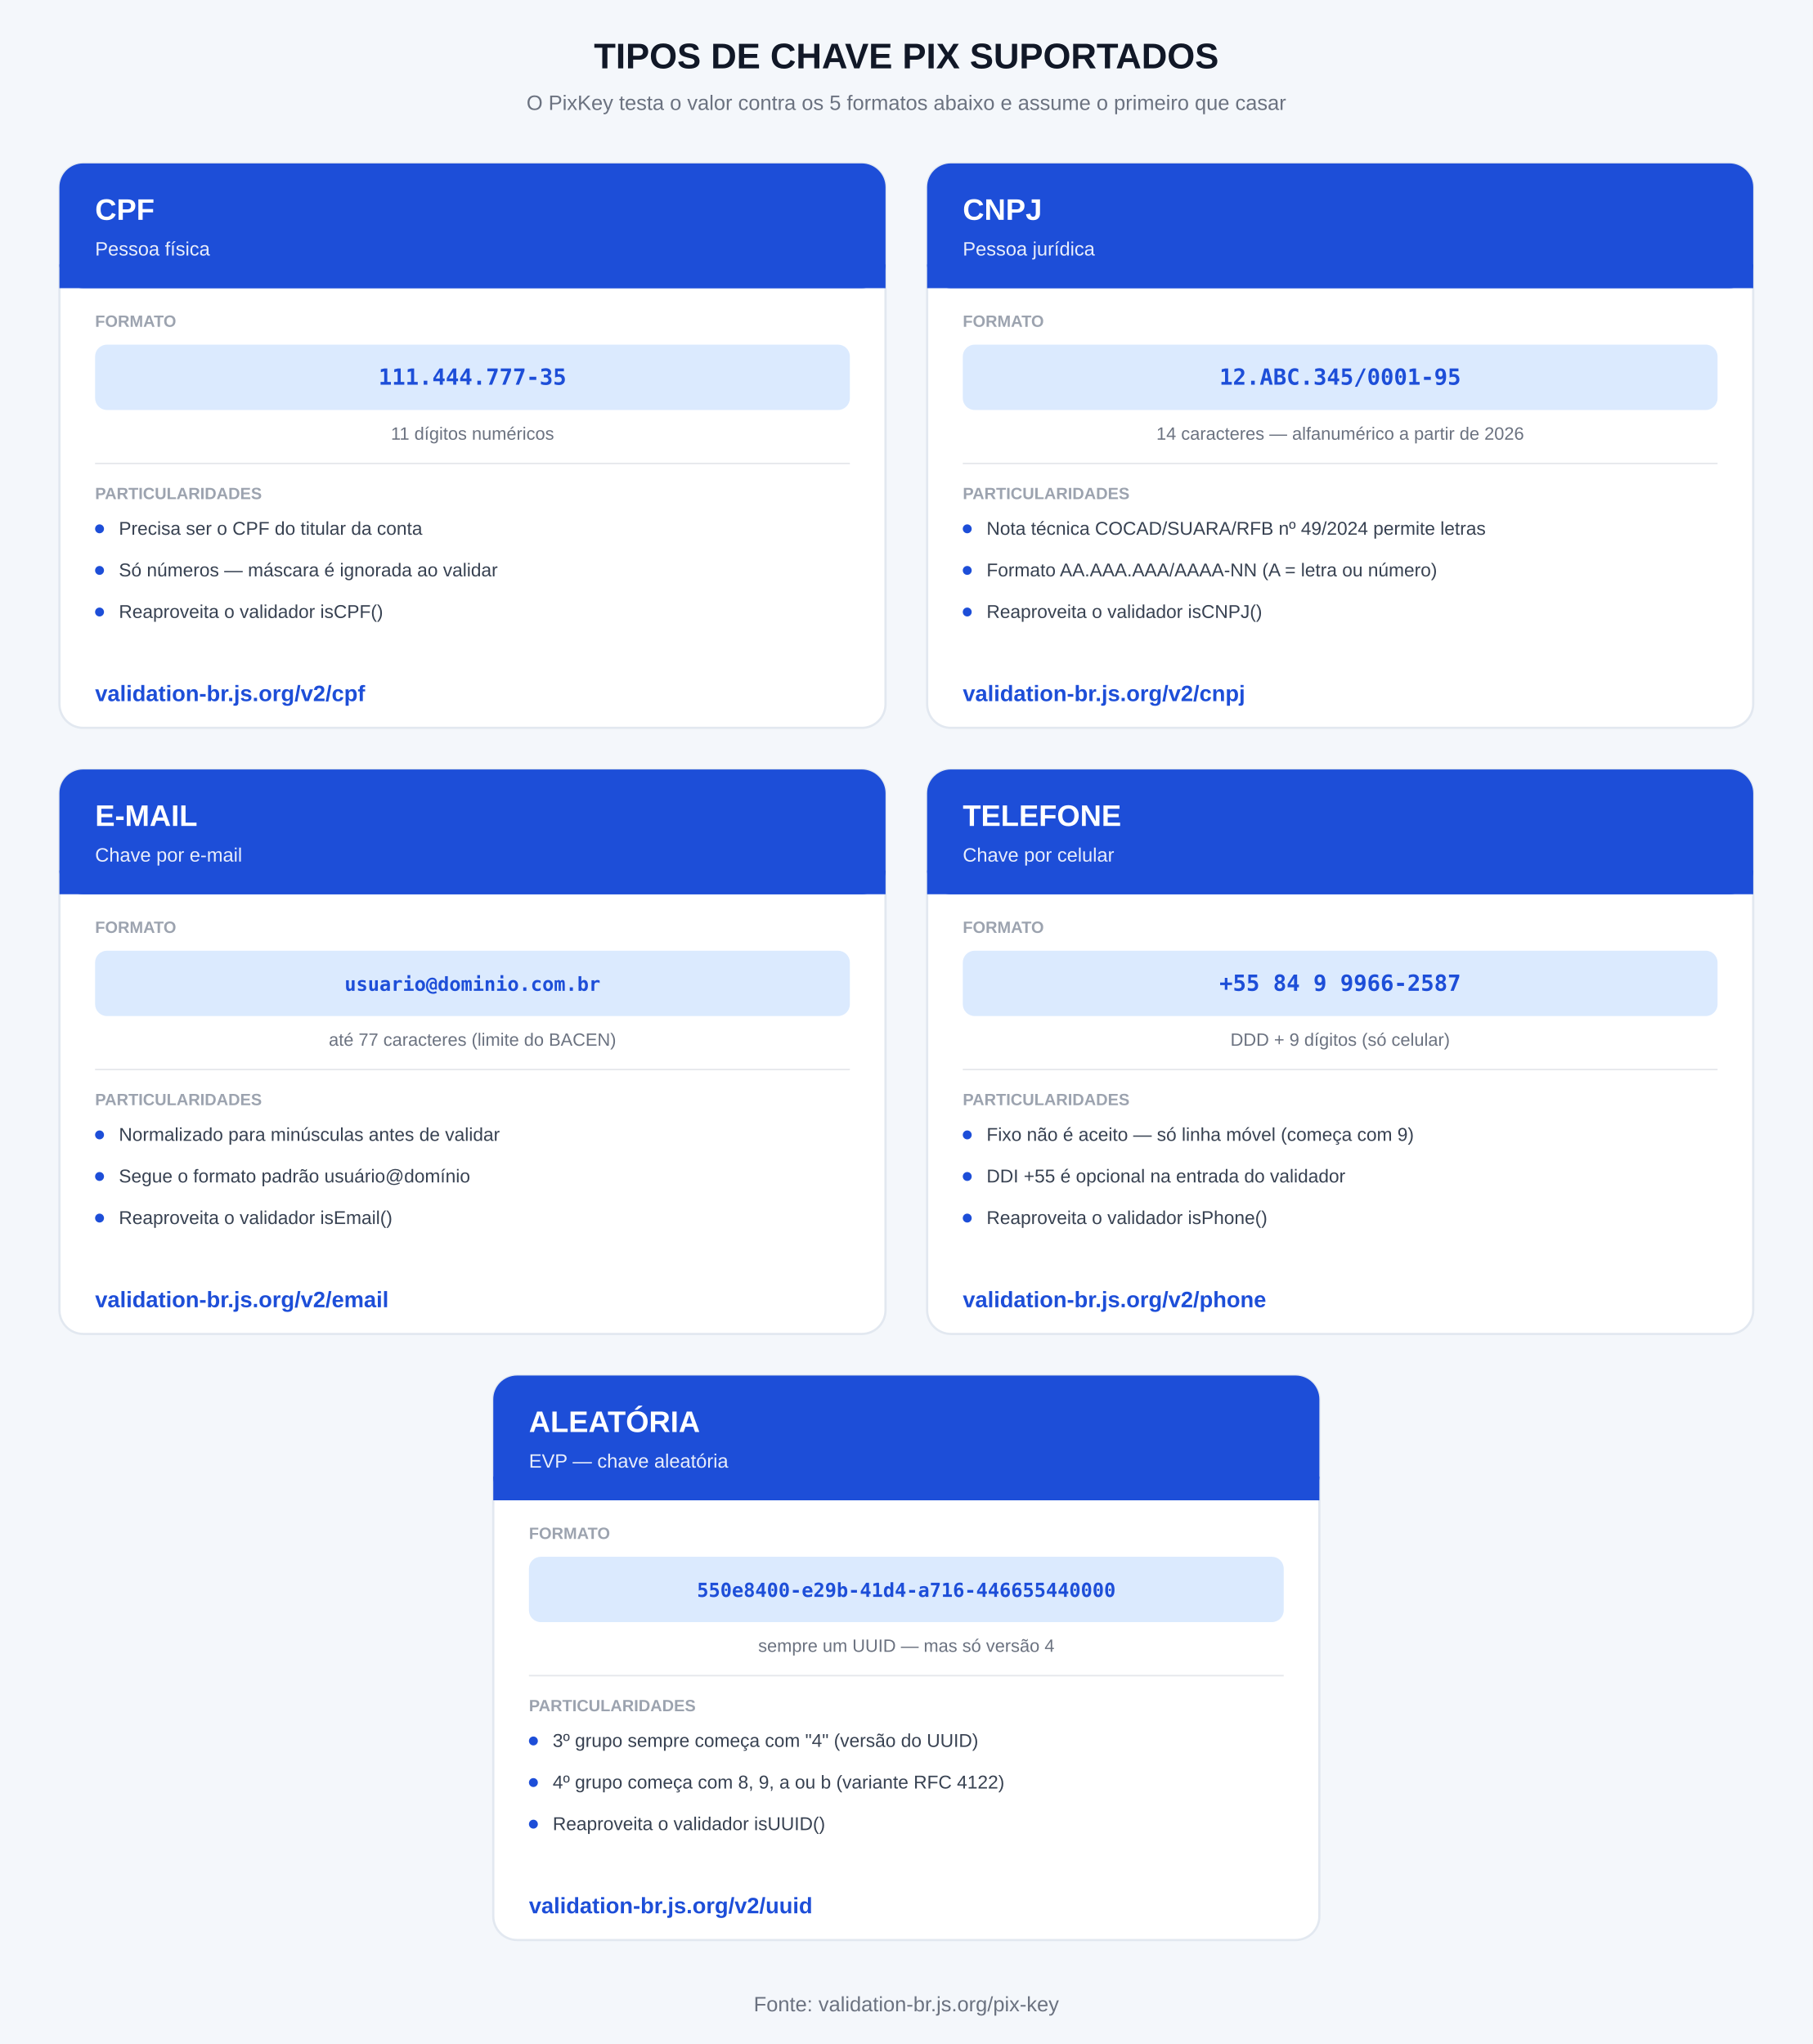
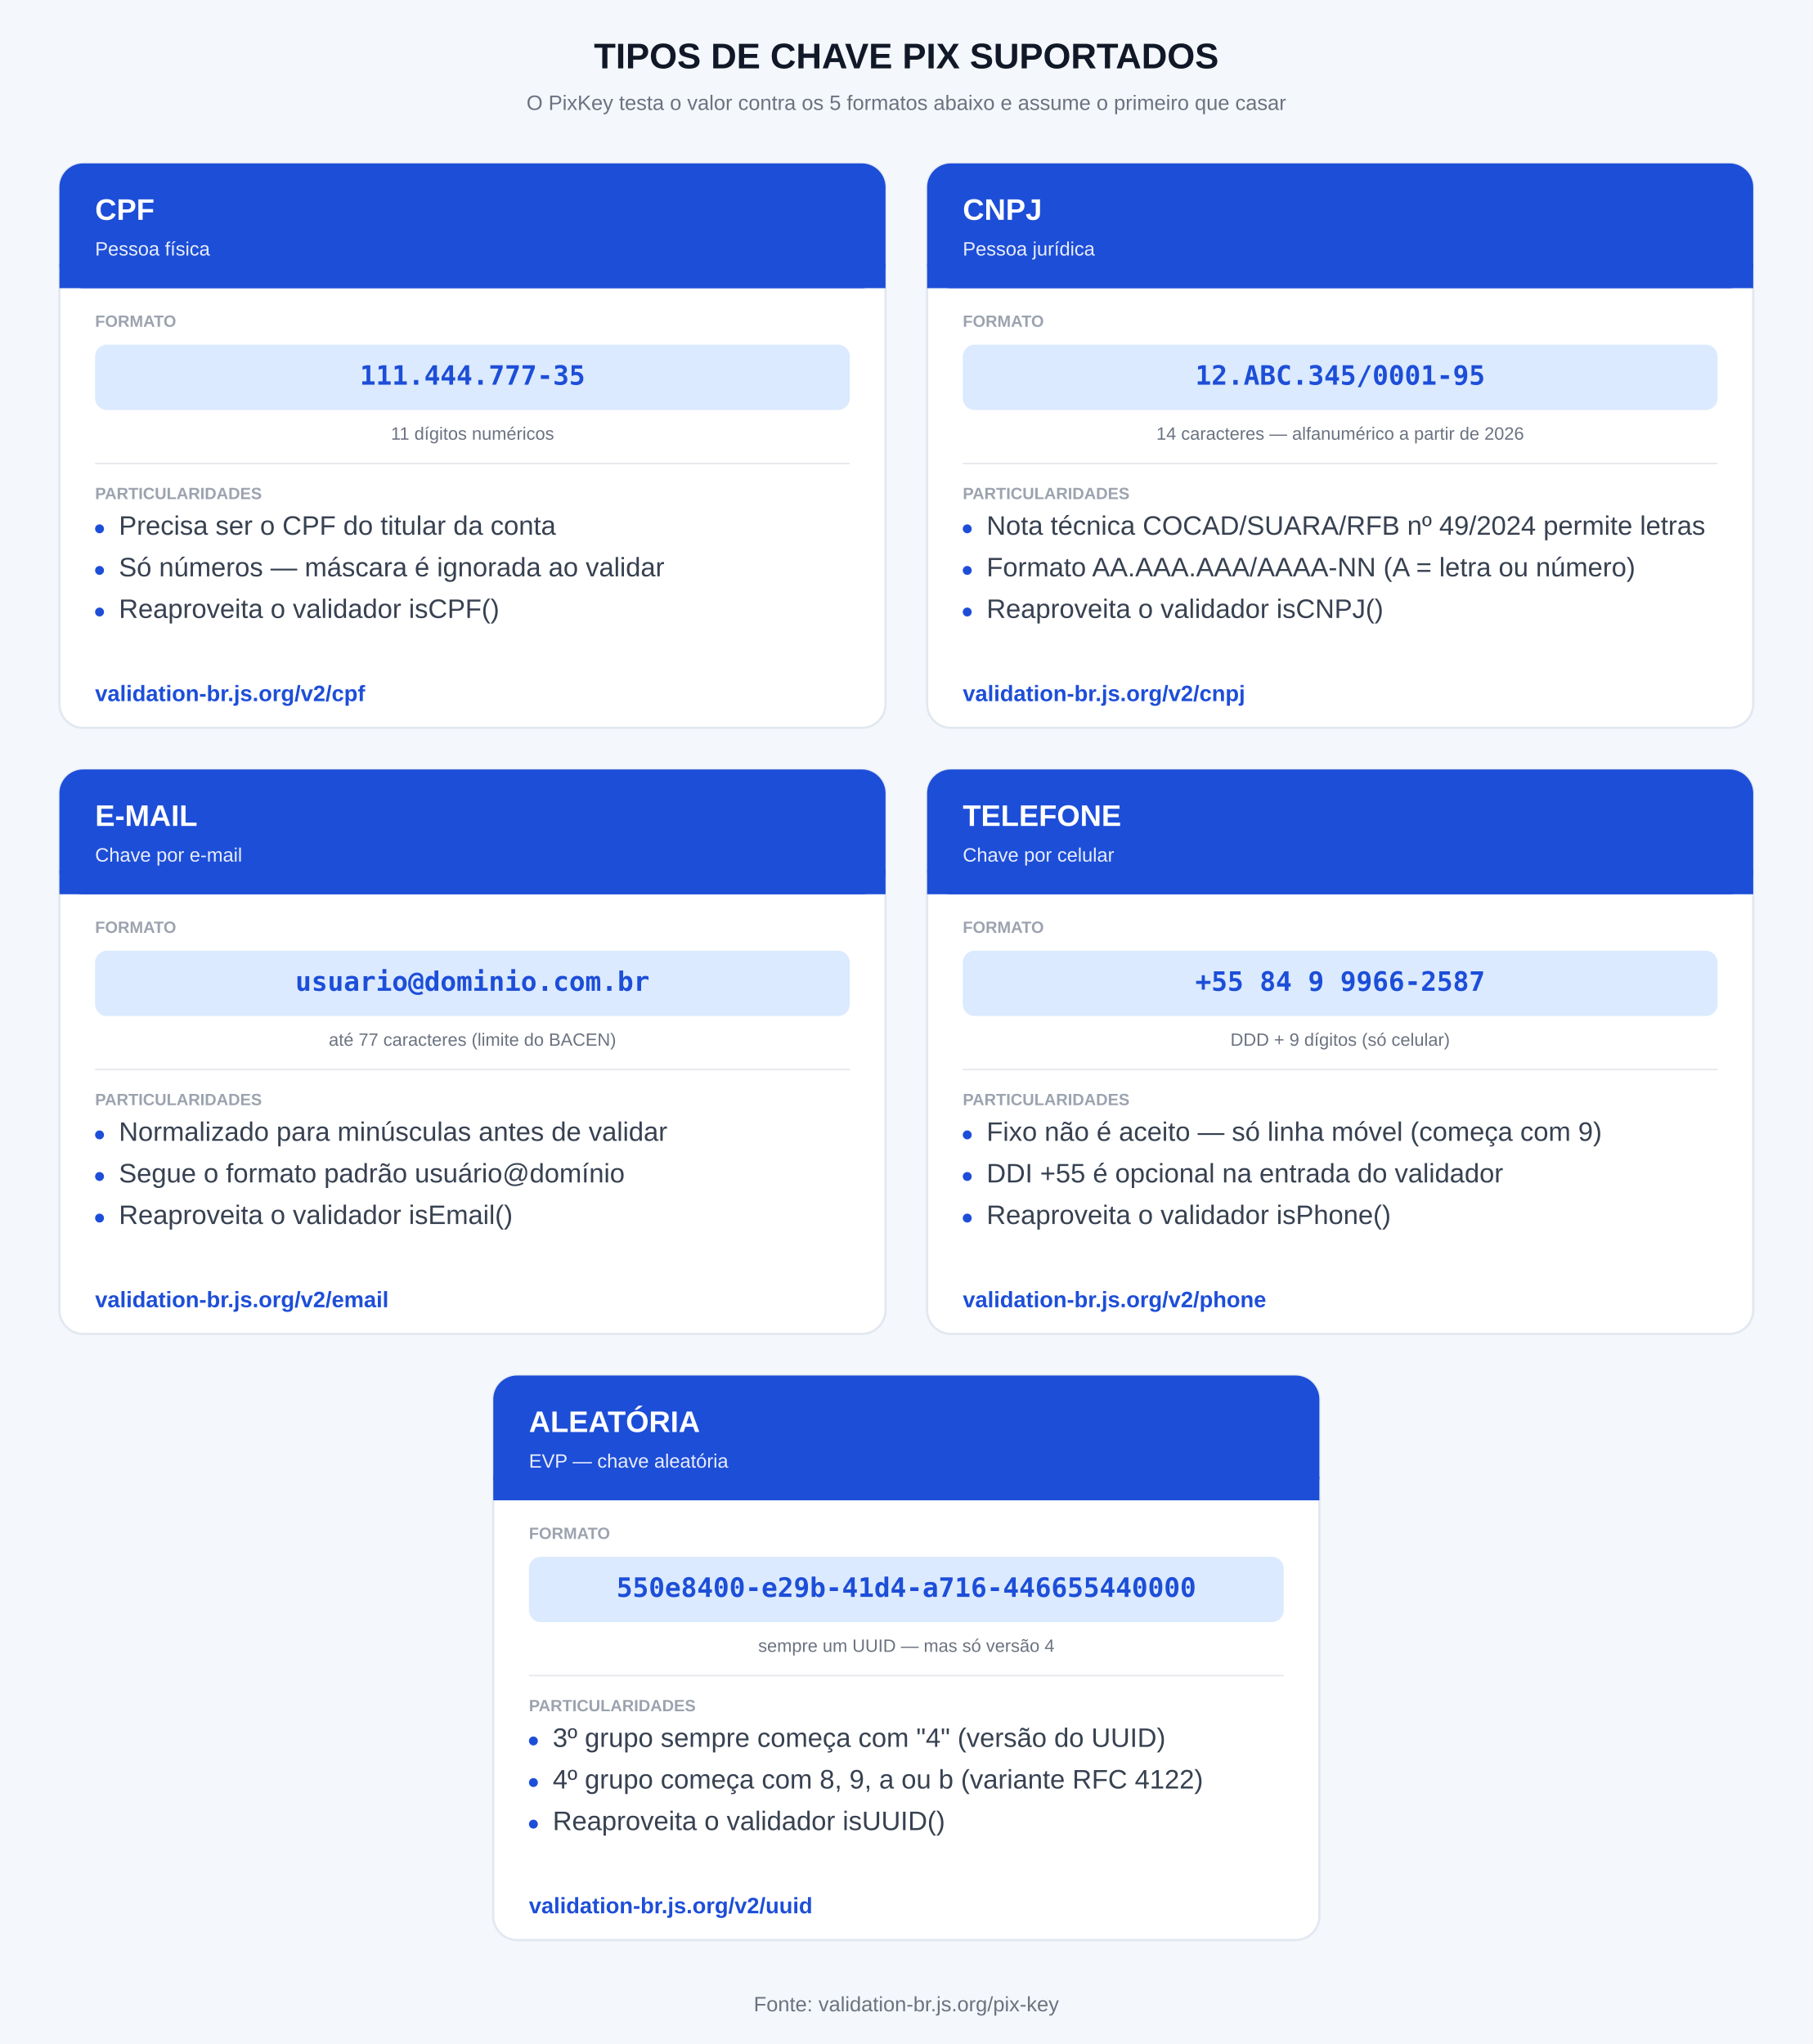
<svg xmlns="http://www.w3.org/2000/svg" viewBox="0 0 1220 1376" width="1220" height="1376" font-family="'Segoe UI', Arial, sans-serif">
  <rect x="0" y="0" width="1220" height="1376" fill="#F4F7FB" />
  <text x="610.0" y="46" text-anchor="middle" font-size="24" font-weight="800" fill="#111827">TIPOS DE CHAVE PIX SUPORTADOS</text>
  <text x="610.0" y="74" text-anchor="middle" font-size="14" fill="#6B7280">O PixKey testa o valor contra os 5 formatos abaixo e assume o primeiro que casar</text>
  <rect x="40.0" y="110.0" width="556.0" height="380" rx="16" fill="#FFFFFF" stroke="#E2E8F0" stroke-width="1.5" />
  <rect x="40.0" y="110.0" width="556.0" height="84" rx="16" fill="#1D4ED8" />
  <rect x="40.0" y="178.0" width="556.0" height="16" fill="#1D4ED8" />
  <text x="64.0" y="148.0" font-size="20" font-weight="800" fill="#FFFFFF">CPF</text>
  <text x="64.0" y="172.0" font-size="13" fill="#FFFFFF" opacity="0.9">Pessoa física</text>
  <text x="64.0" y="220.0" font-size="11" font-weight="700" fill="#9CA3AF">FORMATO</text>
  <rect x="64.0" y="232.0" width="508.0" height="44" rx="8" fill="#DBEAFE" />
-   <text x="318.0" y="259.0" text-anchor="middle" font-family="Consolas, monospace" font-size="15" font-weight="700" fill="#1D4ED8">111.444.777-35</text>
+   <text x="318.0" y="259.0" text-anchor="middle" font-family="Consolas, monospace" font-size="18" font-weight="700" fill="#1D4ED8">111.444.777-35</text>
  <text x="318.0" y="296.0" text-anchor="middle" font-size="12" fill="#6B7280">11 dígitos numéricos</text>
  <line x1="64.0" y1="312.0" x2="572.0" y2="312.0" stroke="#E5E7EB" />
  <text x="64.0" y="336.0" font-size="11" font-weight="700" fill="#9CA3AF">PARTICULARIDADES</text>
  <circle cx="67.0" cy="356.0" r="3" fill="#1D4ED8" />
-   <text x="80.0" y="360.0" font-size="12.5" fill="#374151">Precisa ser o CPF do titular da conta</text>
+   <text x="80.0" y="360.0" font-size="18" fill="#374151">Precisa ser o CPF do titular da conta</text>
  <circle cx="67.0" cy="384.0" r="3" fill="#1D4ED8" />
-   <text x="80.0" y="388.0" font-size="12.5" fill="#374151">Só números — máscara é ignorada ao validar</text>
+   <text x="80.0" y="388.0" font-size="18" fill="#374151">Só números — máscara é ignorada ao validar</text>
  <circle cx="67.0" cy="412.0" r="3" fill="#1D4ED8" />
-   <text x="80.0" y="416.0" font-size="12.5" fill="#374151">Reaproveita o validador isCPF()</text>
+   <text x="80.0" y="416.0" font-size="18" fill="#374151">Reaproveita o validador isCPF()</text>
  <text x="64.0" y="472.0" font-size="15" fill="#1D4ED8" font-weight="700">validation-br.js.org/v2/cpf</text>
  <rect x="624.0" y="110.0" width="556.0" height="380" rx="16" fill="#FFFFFF" stroke="#E2E8F0" stroke-width="1.5" />
  <rect x="624.0" y="110.0" width="556.0" height="84" rx="16" fill="#1D4ED8" />
  <rect x="624.0" y="178.0" width="556.0" height="16" fill="#1D4ED8" />
  <text x="648.0" y="148.0" font-size="20" font-weight="800" fill="#FFFFFF">CNPJ</text>
  <text x="648.0" y="172.0" font-size="13" fill="#FFFFFF" opacity="0.9">Pessoa jurídica</text>
  <text x="648.0" y="220.0" font-size="11" font-weight="700" fill="#9CA3AF">FORMATO</text>
  <rect x="648.0" y="232.0" width="508.0" height="44" rx="8" fill="#DBEAFE" />
-   <text x="902.0" y="259.0" text-anchor="middle" font-family="Consolas, monospace" font-size="15" font-weight="700" fill="#1D4ED8">12.ABC.345/0001-95</text>
+   <text x="902.0" y="259.0" text-anchor="middle" font-family="Consolas, monospace" font-size="18" font-weight="700" fill="#1D4ED8">12.ABC.345/0001-95</text>
  <text x="902.0" y="296.0" text-anchor="middle" font-size="12" fill="#6B7280">14 caracteres — alfanumérico a partir de 2026</text>
  <line x1="648.0" y1="312.0" x2="1156.0" y2="312.0" stroke="#E5E7EB" />
  <text x="648.0" y="336.0" font-size="11" font-weight="700" fill="#9CA3AF">PARTICULARIDADES</text>
  <circle cx="651.0" cy="356.0" r="3" fill="#1D4ED8" />
-   <text x="664.0" y="360.0" font-size="12.5" fill="#374151">Nota técnica COCAD/SUARA/RFB nº 49/2024 permite letras</text>
+   <text x="664.0" y="360.0" font-size="18" fill="#374151">Nota técnica COCAD/SUARA/RFB nº 49/2024 permite letras</text>
  <circle cx="651.0" cy="384.0" r="3" fill="#1D4ED8" />
-   <text x="664.0" y="388.0" font-size="12.5" fill="#374151">Formato AA.AAA.AAA/AAAA-NN (A = letra ou número)</text>
+   <text x="664.0" y="388.0" font-size="18" fill="#374151">Formato AA.AAA.AAA/AAAA-NN (A = letra ou número)</text>
  <circle cx="651.0" cy="412.0" r="3" fill="#1D4ED8" />
-   <text x="664.0" y="416.0" font-size="12.5" fill="#374151">Reaproveita o validador isCNPJ()</text>
+   <text x="664.0" y="416.0" font-size="18" fill="#374151">Reaproveita o validador isCNPJ()</text>
  <text x="648.0" y="472.0" font-size="15" fill="#1D4ED8" font-weight="700">validation-br.js.org/v2/cnpj</text>
  <rect x="40.0" y="518.0" width="556.0" height="380" rx="16" fill="#FFFFFF" stroke="#E2E8F0" stroke-width="1.5" />
  <rect x="40.0" y="518.0" width="556.0" height="84" rx="16" fill="#1D4ED8" />
  <rect x="40.0" y="586.0" width="556.0" height="16" fill="#1D4ED8" />
  <text x="64.0" y="556.0" font-size="20" font-weight="800" fill="#FFFFFF">E-MAIL</text>
  <text x="64.0" y="580.0" font-size="13" fill="#FFFFFF" opacity="0.9">Chave por e-mail</text>
  <text x="64.0" y="628.0" font-size="11" font-weight="700" fill="#9CA3AF">FORMATO</text>
  <rect x="64.0" y="640.0" width="508.0" height="44" rx="8" fill="#DBEAFE" />
-   <text x="318.0" y="667.0" text-anchor="middle" font-family="Consolas, monospace" font-size="13" font-weight="700" fill="#1D4ED8">usuario@dominio.com.br</text>
+   <text x="318.0" y="667.0" text-anchor="middle" font-family="Consolas, monospace" font-size="18" font-weight="700" fill="#1D4ED8">usuario@dominio.com.br</text>
  <text x="318.0" y="704.0" text-anchor="middle" font-size="12" fill="#6B7280">até 77 caracteres (limite do BACEN)</text>
  <line x1="64.0" y1="720.0" x2="572.0" y2="720.0" stroke="#E5E7EB" />
  <text x="64.0" y="744.0" font-size="11" font-weight="700" fill="#9CA3AF">PARTICULARIDADES</text>
  <circle cx="67.0" cy="764.0" r="3" fill="#1D4ED8" />
-   <text x="80.0" y="768.0" font-size="12.5" fill="#374151">Normalizado para minúsculas antes de validar</text>
+   <text x="80.0" y="768.0" font-size="18" fill="#374151">Normalizado para minúsculas antes de validar</text>
  <circle cx="67.0" cy="792.0" r="3" fill="#1D4ED8" />
-   <text x="80.0" y="796.0" font-size="12.5" fill="#374151">Segue o formato padrão usuário@domínio</text>
+   <text x="80.0" y="796.0" font-size="18" fill="#374151">Segue o formato padrão usuário@domínio</text>
  <circle cx="67.0" cy="820.0" r="3" fill="#1D4ED8" />
-   <text x="80.0" y="824.0" font-size="12.5" fill="#374151">Reaproveita o validador isEmail()</text>
+   <text x="80.0" y="824.0" font-size="18" fill="#374151">Reaproveita o validador isEmail()</text>
  <text x="64.0" y="880.0" font-size="15" fill="#1D4ED8" font-weight="700">validation-br.js.org/v2/email</text>
  <rect x="624.0" y="518.0" width="556.0" height="380" rx="16" fill="#FFFFFF" stroke="#E2E8F0" stroke-width="1.5" />
  <rect x="624.0" y="518.0" width="556.0" height="84" rx="16" fill="#1D4ED8" />
  <rect x="624.0" y="586.0" width="556.0" height="16" fill="#1D4ED8" />
  <text x="648.0" y="556.0" font-size="20" font-weight="800" fill="#FFFFFF">TELEFONE</text>
  <text x="648.0" y="580.0" font-size="13" fill="#FFFFFF" opacity="0.9">Chave por celular</text>
  <text x="648.0" y="628.0" font-size="11" font-weight="700" fill="#9CA3AF">FORMATO</text>
  <rect x="648.0" y="640.0" width="508.0" height="44" rx="8" fill="#DBEAFE" />
-   <text x="902.0" y="667.0" text-anchor="middle" font-family="Consolas, monospace" font-size="15" font-weight="700" fill="#1D4ED8">+55 84 9 9966-2587</text>
+   <text x="902.0" y="667.0" text-anchor="middle" font-family="Consolas, monospace" font-size="18" font-weight="700" fill="#1D4ED8">+55 84 9 9966-2587</text>
  <text x="902.0" y="704.0" text-anchor="middle" font-size="12" fill="#6B7280">DDD + 9 dígitos (só celular)</text>
  <line x1="648.0" y1="720.0" x2="1156.0" y2="720.0" stroke="#E5E7EB" />
  <text x="648.0" y="744.0" font-size="11" font-weight="700" fill="#9CA3AF">PARTICULARIDADES</text>
  <circle cx="651.0" cy="764.0" r="3" fill="#1D4ED8" />
-   <text x="664.0" y="768.0" font-size="12.5" fill="#374151">Fixo não é aceito — só linha móvel (começa com 9)</text>
+   <text x="664.0" y="768.0" font-size="18" fill="#374151">Fixo não é aceito — só linha móvel (começa com 9)</text>
  <circle cx="651.0" cy="792.0" r="3" fill="#1D4ED8" />
-   <text x="664.0" y="796.0" font-size="12.5" fill="#374151">DDI +55 é opcional na entrada do validador</text>
+   <text x="664.0" y="796.0" font-size="18" fill="#374151">DDI +55 é opcional na entrada do validador</text>
  <circle cx="651.0" cy="820.0" r="3" fill="#1D4ED8" />
-   <text x="664.0" y="824.0" font-size="12.5" fill="#374151">Reaproveita o validador isPhone()</text>
+   <text x="664.0" y="824.0" font-size="18" fill="#374151">Reaproveita o validador isPhone()</text>
  <text x="648.0" y="880.0" font-size="15" fill="#1D4ED8" font-weight="700">validation-br.js.org/v2/phone</text>
  <rect x="332.0" y="926.0" width="556.0" height="380" rx="16" fill="#FFFFFF" stroke="#E2E8F0" stroke-width="1.5" />
  <rect x="332.0" y="926.0" width="556.0" height="84" rx="16" fill="#1D4ED8" />
  <rect x="332.0" y="994.0" width="556.0" height="16" fill="#1D4ED8" />
  <text x="356.0" y="964.0" font-size="20" font-weight="800" fill="#FFFFFF">ALEATÓRIA</text>
  <text x="356.0" y="988.0" font-size="13" fill="#FFFFFF" opacity="0.9">EVP — chave aleatória</text>
  <text x="356.0" y="1036.0" font-size="11" font-weight="700" fill="#9CA3AF">FORMATO</text>
  <rect x="356.0" y="1048.0" width="508.0" height="44" rx="8" fill="#DBEAFE" />
-   <text x="610.0" y="1075.0" text-anchor="middle" font-family="Consolas, monospace" font-size="13" font-weight="700" fill="#1D4ED8">550e8400-e29b-41d4-a716-446655440000</text>
+   <text x="610.0" y="1075.0" text-anchor="middle" font-family="Consolas, monospace" font-size="18" font-weight="700" fill="#1D4ED8">550e8400-e29b-41d4-a716-446655440000</text>
  <text x="610.0" y="1112.0" text-anchor="middle" font-size="12" fill="#6B7280">sempre um UUID — mas só versão 4</text>
  <line x1="356.0" y1="1128.0" x2="864.0" y2="1128.0" stroke="#E5E7EB" />
  <text x="356.0" y="1152.0" font-size="11" font-weight="700" fill="#9CA3AF">PARTICULARIDADES</text>
  <circle cx="359.0" cy="1172.0" r="3" fill="#1D4ED8" />
-   <text x="372.0" y="1176.0" font-size="12.5" fill="#374151">3º grupo sempre começa com "4" (versão do UUID)</text>
+   <text x="372.0" y="1176.0" font-size="18" fill="#374151">3º grupo sempre começa com "4" (versão do UUID)</text>
  <circle cx="359.0" cy="1200.0" r="3" fill="#1D4ED8" />
-   <text x="372.0" y="1204.0" font-size="12.5" fill="#374151">4º grupo começa com 8, 9, a ou b (variante RFC 4122)</text>
+   <text x="372.0" y="1204.0" font-size="18" fill="#374151">4º grupo começa com 8, 9, a ou b (variante RFC 4122)</text>
  <circle cx="359.0" cy="1228.0" r="3" fill="#1D4ED8" />
-   <text x="372.0" y="1232.0" font-size="12.5" fill="#374151">Reaproveita o validador isUUID()</text>
+   <text x="372.0" y="1232.0" font-size="18" fill="#374151">Reaproveita o validador isUUID()</text>
  <text x="356.0" y="1288.0" font-size="15" fill="#1D4ED8" font-weight="700">validation-br.js.org/v2/uuid</text>
  <text x="610.0" y="1354" text-anchor="middle" font-size="14" fill="#6B7280">Fonte: validation-br.js.org/pix-key</text>
</svg>
